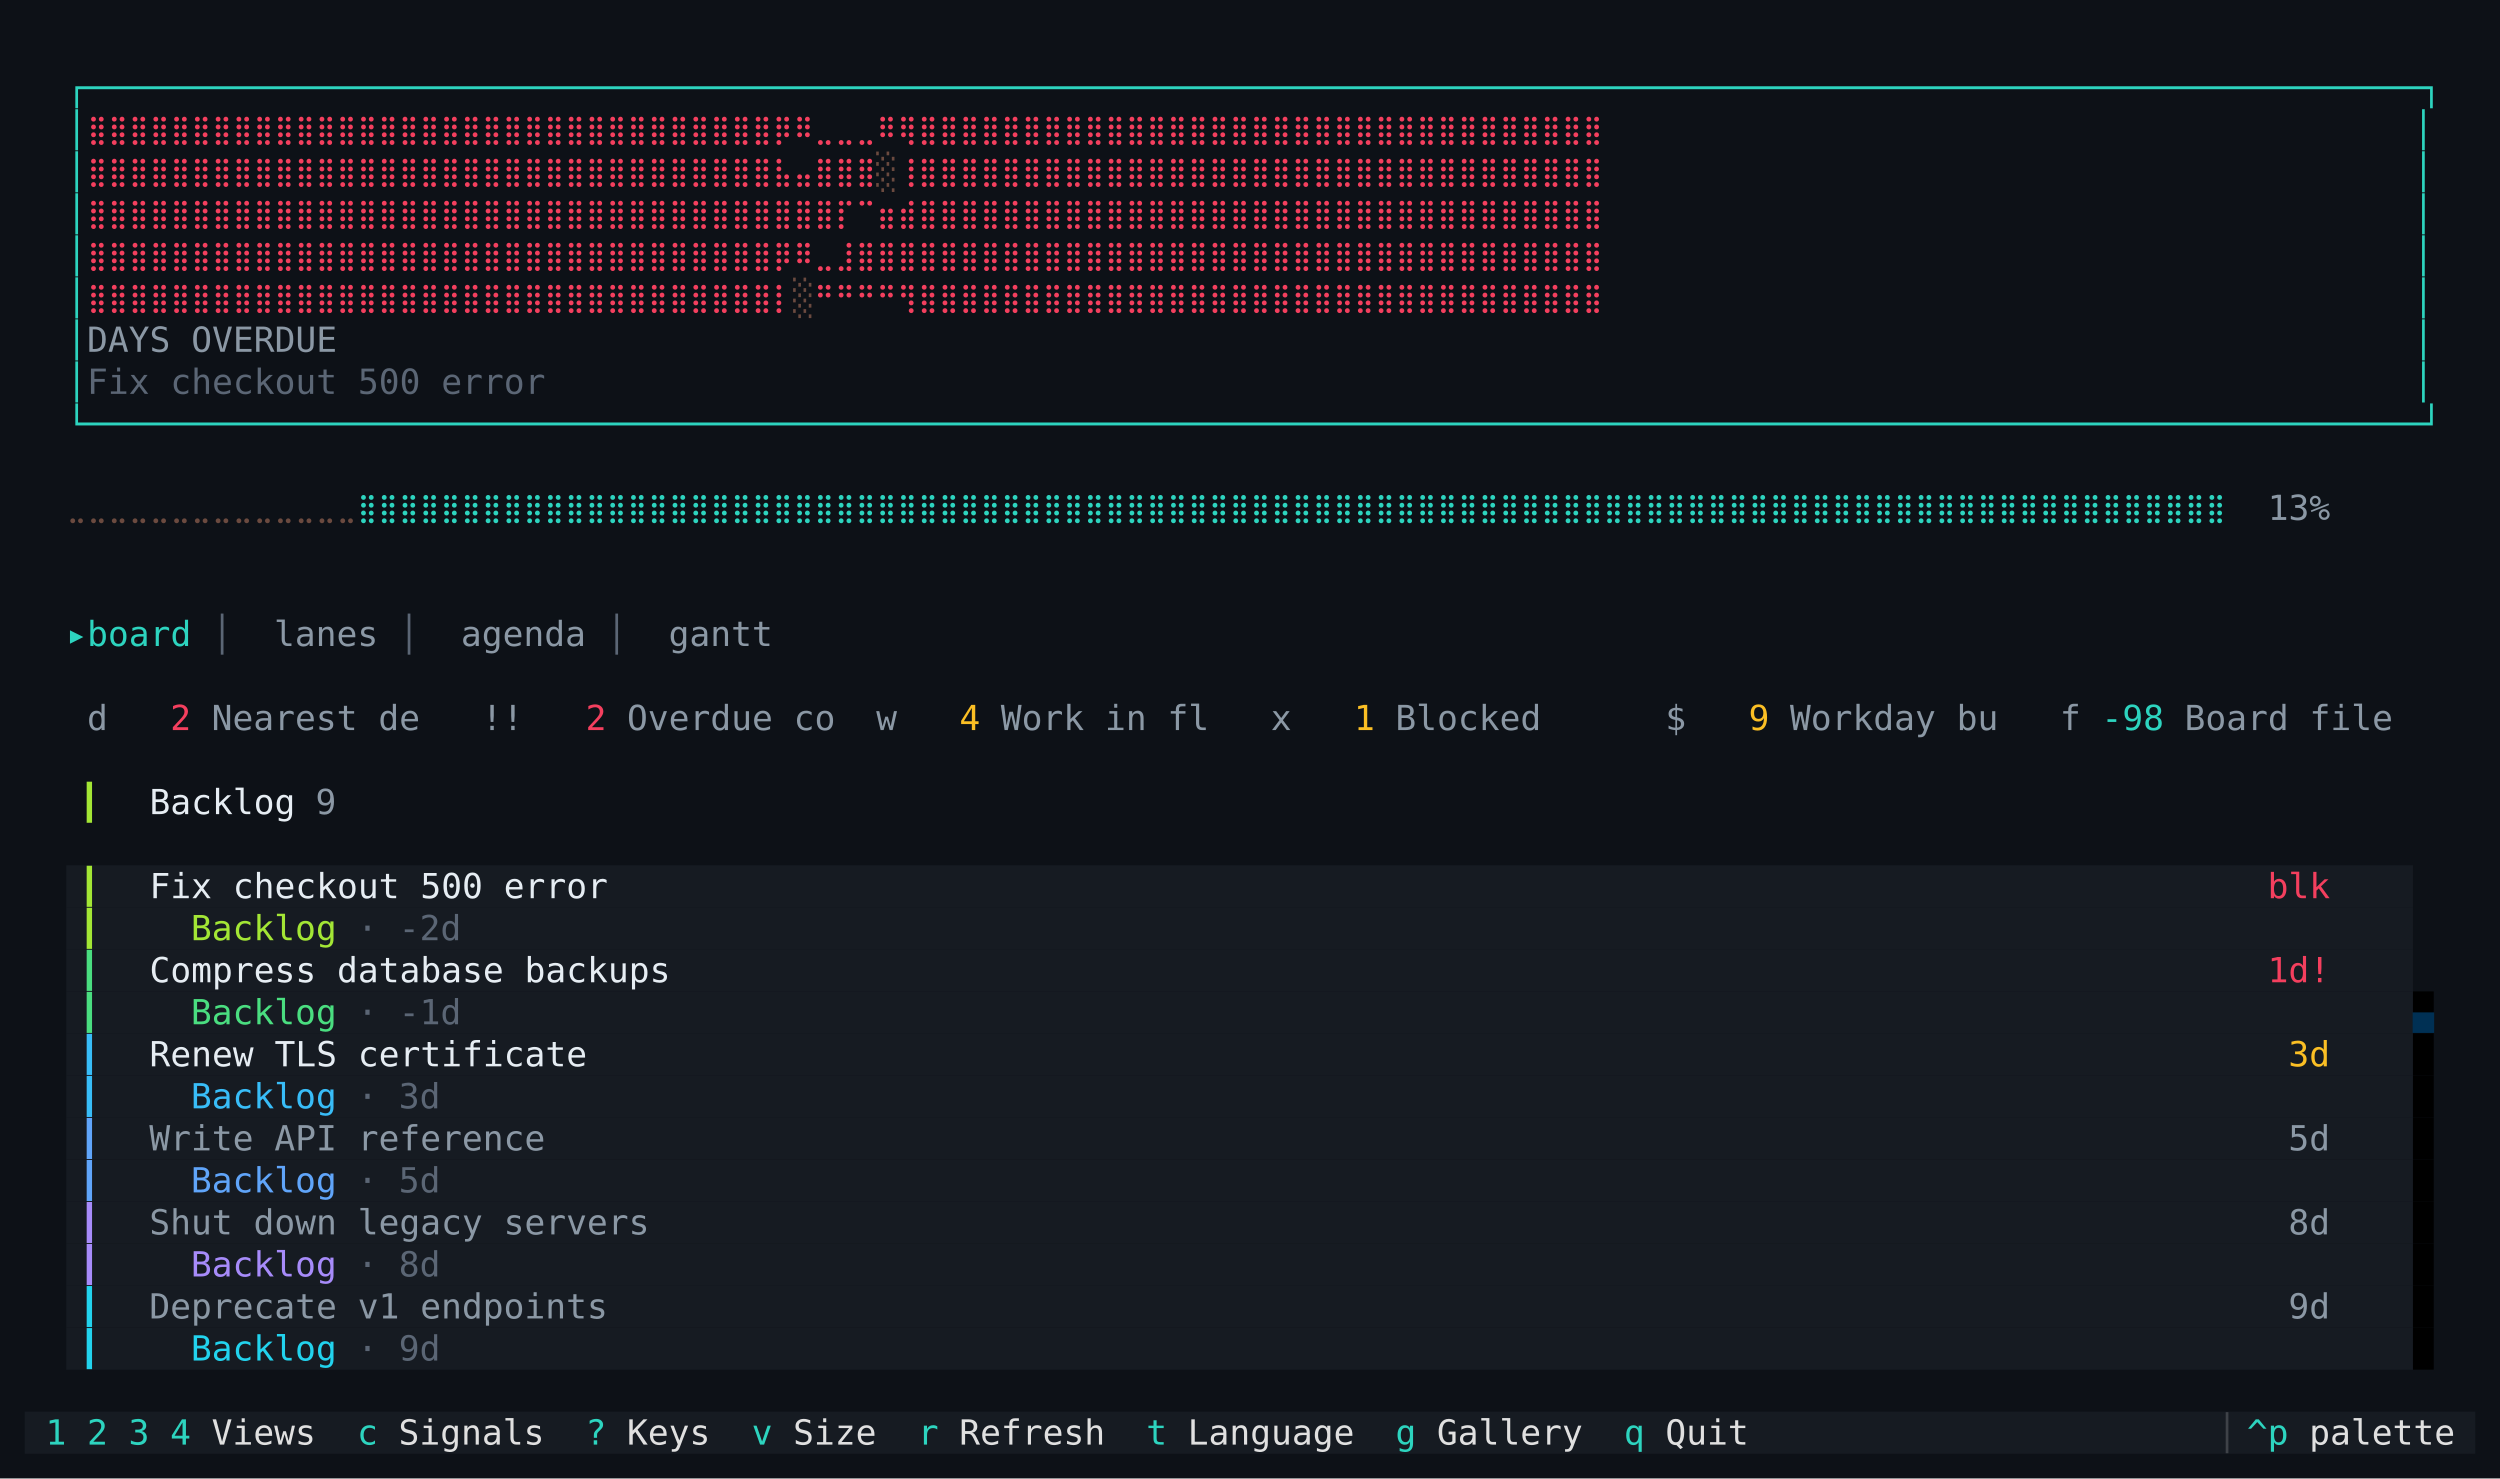
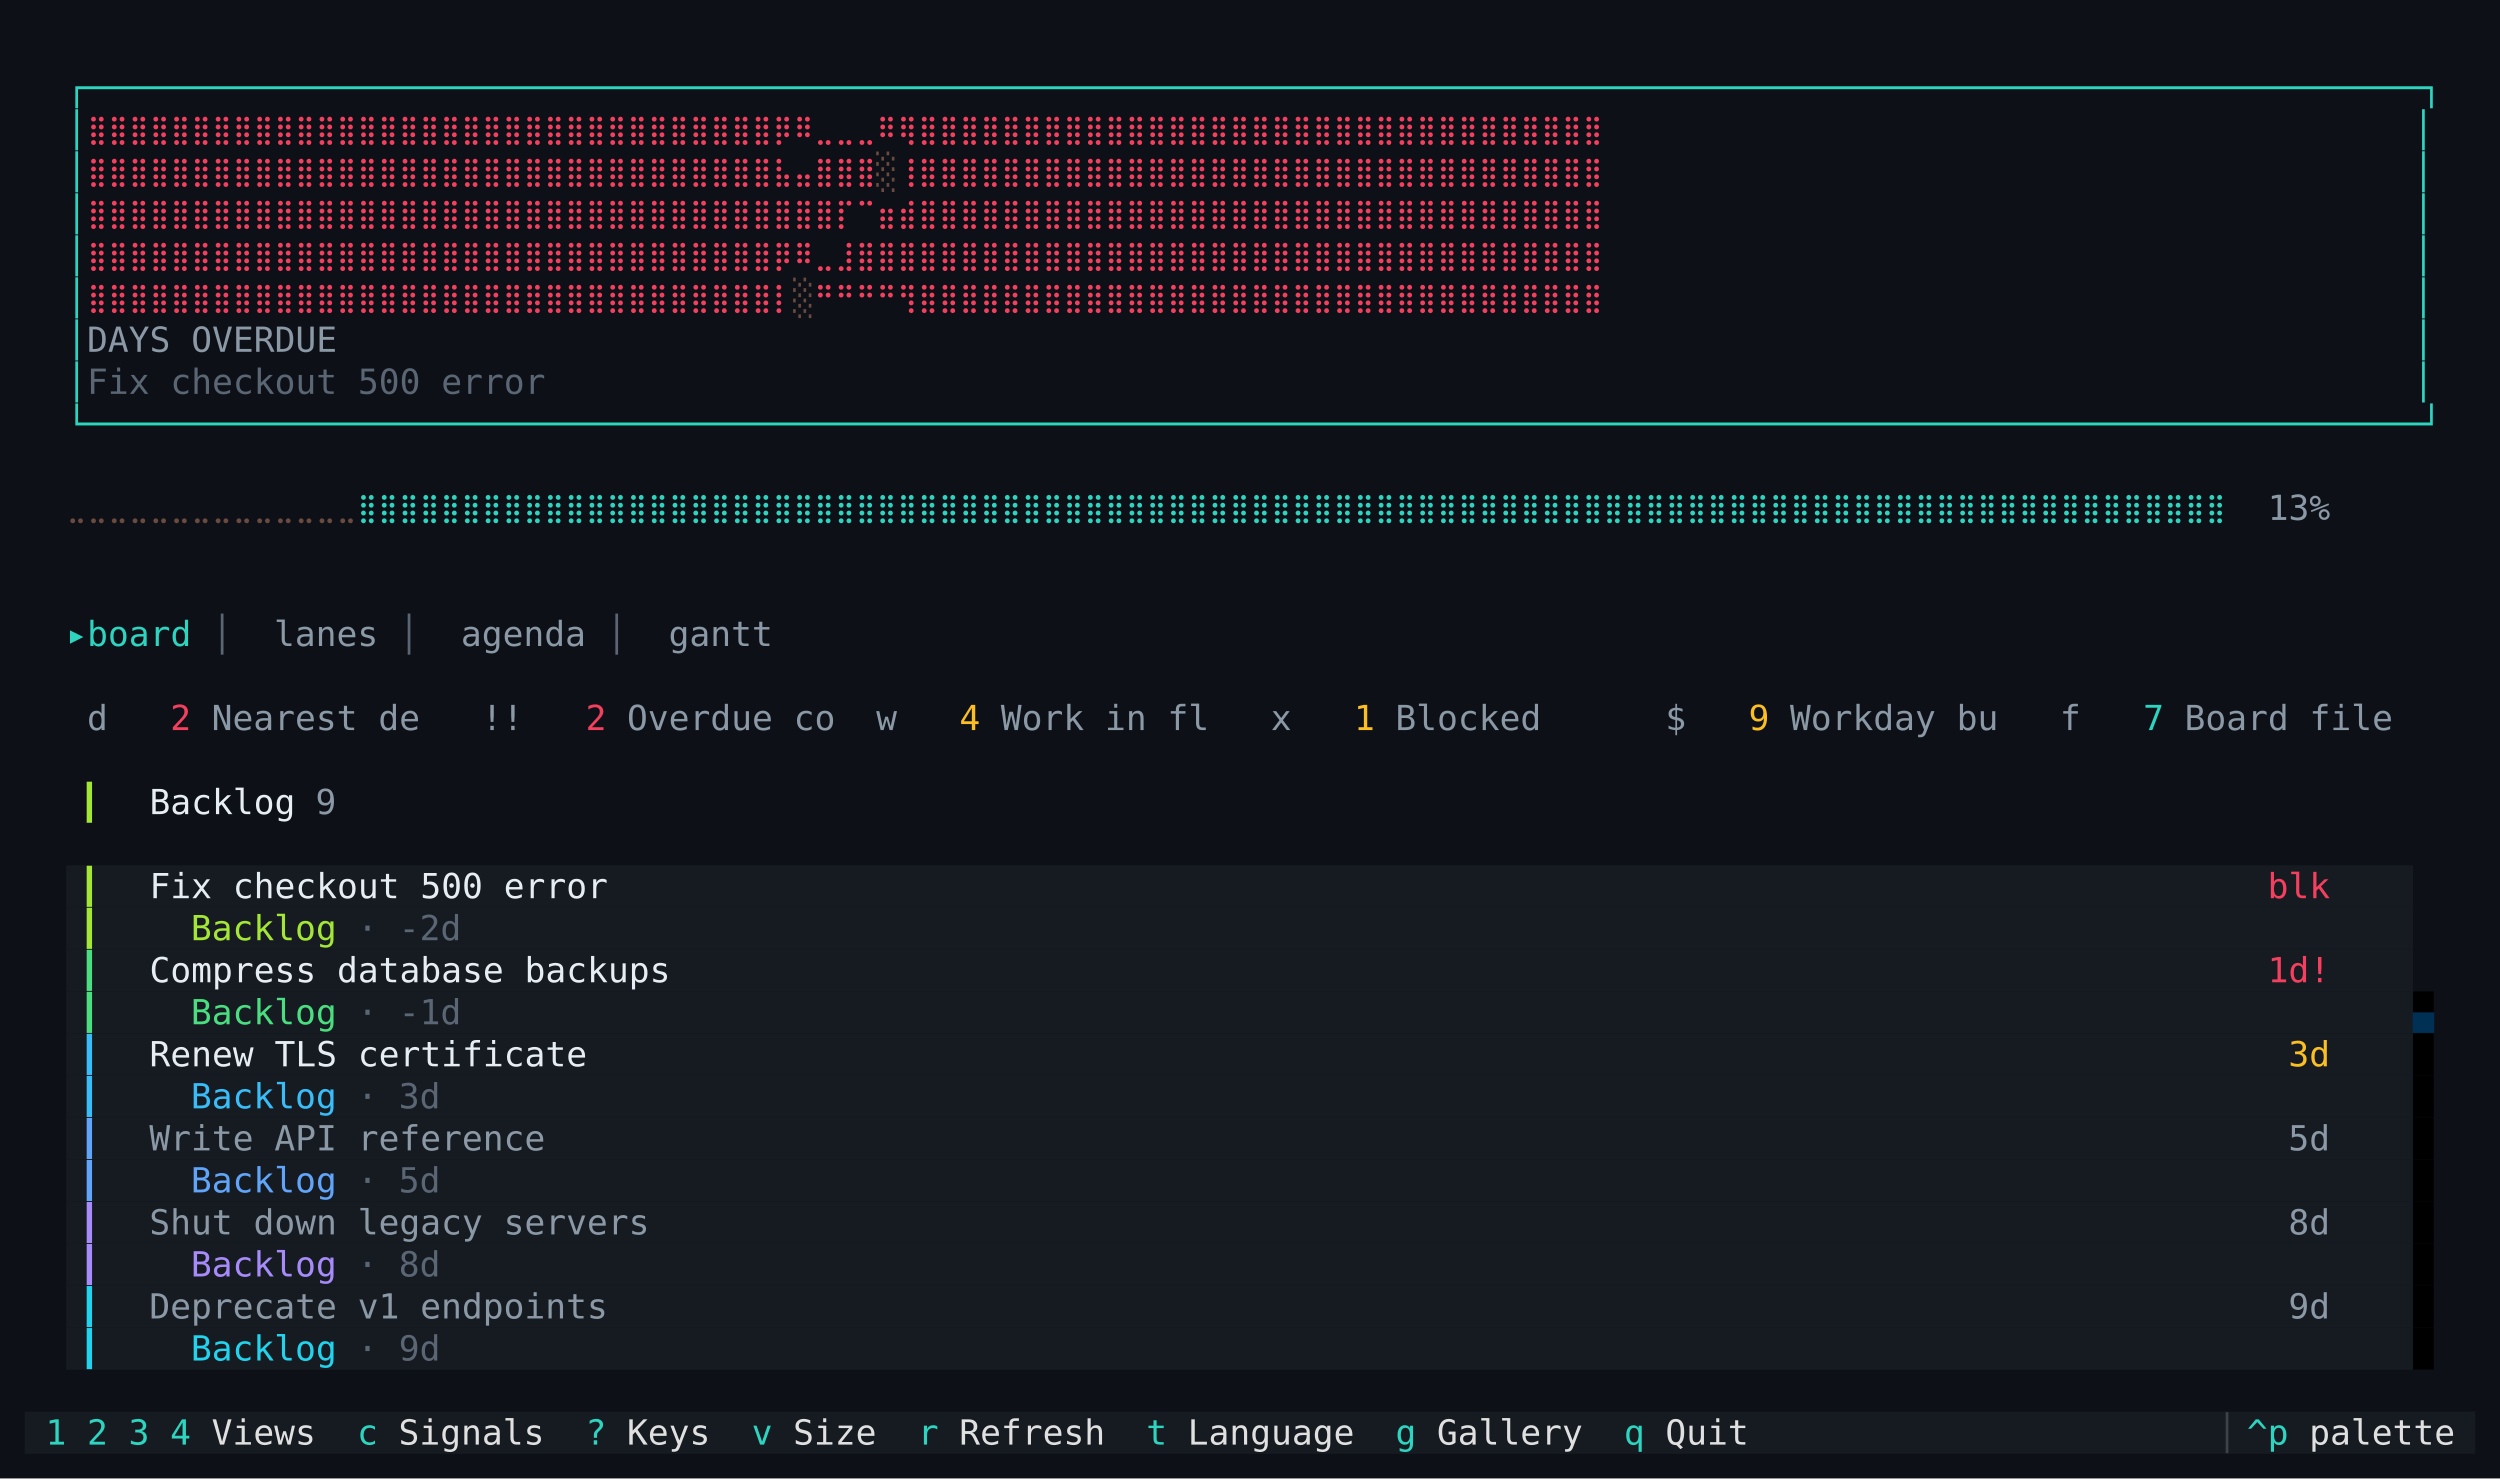
<svg xmlns="http://www.w3.org/2000/svg" viewBox="0 0 1011.2 598.0" role="img" aria-label="taskboard · prism · board">
  <rect width="1011.2" height="598.0" fill="#0d1117" />
  <g font-family="ui-monospace,SFMono-Regular,'DejaVu Sans Mono','Cascadia Mono',Menlo,Consolas,'Liberation Mono',monospace" font-size="14.0" xml:space="preserve" style="white-space:pre;font-variant-ligatures:none">
    <text x="26.8" y="40.3" fill="#2dd4bf">┌────────────────────────────────────────────────────────────────────────────────────────────────────────────────┐</text>
    <text x="26.8" y="57.3" fill="#2dd4bf">│</text>
    <text x="35.2" y="57.3" fill="#f43f5e">⣿⣿⣿⣿⣿⣿⣿⣿⣿⣿⣿⣿⣿⣿⣿⣿⣿⣿⣿⣿⣿⣿⣿⣿⣿⣿⣿⣿⣿⣿⣿⣿⣿⡿⠿⣀⣀⣀⠿⢿⣿⣿⣿⣿⣿⣿⣿⣿⣿⣿⣿⣿⣿⣿⣿⣿⣿⣿⣿⣿⣿⣿⣿⣿⣿⣿⣿⣿⣿⣿⣿⣿⣿</text>
    <text x="976.0" y="57.3" fill="#2dd4bf">│</text>
    <text x="26.8" y="74.3" fill="#2dd4bf">│</text>
    <text x="35.2" y="74.3" fill="#f43f5e">⣿⣿⣿⣿⣿⣿⣿⣿⣿⣿⣿⣿⣿⣿⣿⣿⣿⣿⣿⣿⣿⣿⣿⣿⣿⣿⣿⣿⣿⣿⣿⣿⣿⣧⣤⣿⣿⣿</text>
    <text x="354.4" y="74.3" fill="#6b4a3f">░</text>
    <text x="362.8" y="74.3" fill="#f43f5e">⢸⣿⣿⣿⣿⣿⣿⣿⣿⣿⣿⣿⣿⣿⣿⣿⣿⣿⣿⣿⣿⣿⣿⣿⣿⣿⣿⣿⣿⣿⣿⣿⣿⣿</text>
    <text x="976.0" y="74.3" fill="#2dd4bf">│</text>
    <text x="26.8" y="91.3" fill="#2dd4bf">│</text>
    <text x="35.2" y="91.3" fill="#f43f5e">⣿⣿⣿⣿⣿⣿⣿⣿⣿⣿⣿⣿⣿⣿⣿⣿⣿⣿⣿⣿⣿⣿⣿⣿⣿⣿⣿⣿⣿⣿⣿⣿⣿⣿⣿⣿⡏⠉⣶⣾⣿⣿⣿⣿⣿⣿⣿⣿⣿⣿⣿⣿⣿⣿⣿⣿⣿⣿⣿⣿⣿⣿⣿⣿⣿⣿⣿⣿⣿⣿⣿⣿⣿</text>
    <text x="976.0" y="91.3" fill="#2dd4bf">│</text>
    <text x="26.8" y="108.3" fill="#2dd4bf">│</text>
    <text x="35.2" y="108.3" fill="#f43f5e">⣿⣿⣿⣿⣿⣿⣿⣿⣿⣿⣿⣿⣿⣿⣿⣿⣿⣿⣿⣿⣿⣿⣿⣿⣿⣿⣿⣿⣿⣿⣿⣿⣿⡿⠿⣀⣸⣿⣿⣿⣿⣿⣿⣿⣿⣿⣿⣿⣿⣿⣿⣿⣿⣿⣿⣿⣿⣿⣿⣿⣿⣿⣿⣿⣿⣿⣿⣿⣿⣿⣿⣿⣿</text>
    <text x="976.0" y="108.3" fill="#2dd4bf">│</text>
    <text x="26.8" y="125.3" fill="#2dd4bf">│</text>
    <text x="35.2" y="125.3" fill="#f43f5e">⣿⣿⣿⣿⣿⣿⣿⣿⣿⣿⣿⣿⣿⣿⣿⣿⣿⣿⣿⣿⣿⣿⣿⣿⣿⣿⣿⣿⣿⣿⣿⣿⣿⡇</text>
    <text x="320.8" y="125.3" fill="#6b4a3f">░</text>
    <text x="329.2" y="125.3" fill="#f43f5e">⠛⠛⠛⠛⢻⣿⣿⣿⣿⣿⣿⣿⣿⣿⣿⣿⣿⣿⣿⣿⣿⣿⣿⣿⣿⣿⣿⣿⣿⣿⣿⣿⣿⣿⣿⣿⣿⣿</text>
    <text x="976.0" y="125.3" fill="#2dd4bf">│</text>
    <text x="26.8" y="142.3" fill="#2dd4bf">│</text>
    <text x="35.2" y="142.3" fill="#8b98a5">DAYS OVERDUE</text>
    <text x="976.0" y="142.3" fill="#2dd4bf">│</text>
    <text x="26.8" y="159.3" fill="#2dd4bf">│</text>
    <text x="35.2" y="159.3" fill="#5b6675">Fix checkout 500 error</text>
    <text x="976.0" y="159.3" fill="#2dd4bf">│</text>
    <text x="26.8" y="176.3" fill="#2dd4bf">└────────────────────────────────────────────────────────────────────────────────────────────────────────────────┘</text>
    <text x="26.8" y="210.3" fill="#6b4a3f">⣀⣀⣀⣀⣀⣀⣀⣀⣀⣀⣀⣀⣀⣀</text>
    <text x="144.4" y="210.3" fill="#2dd4bf">⣿⣿⣿⣿⣿⣿⣿⣿⣿⣿⣿⣿⣿⣿⣿⣿⣿⣿⣿⣿⣿⣿⣿⣿⣿⣿⣿⣿⣿⣿⣿⣿⣿⣿⣿⣿⣿⣿⣿⣿⣿⣿⣿⣿⣿⣿⣿⣿⣿⣿⣿⣿⣿⣿⣿⣿⣿⣿⣿⣿⣿⣿⣿⣿⣿⣿⣿⣿⣿⣿⣿⣿⣿⣿⣿⣿⣿⣿⣿⣿⣿⣿⣿⣿⣿⣿⣿⣿⣿⣿</text>
    <text x="908.8" y="210.3" fill="#8b98a5"> 13%</text>
    <text x="26.8" y="261.3" fill="#2dd4bf">▸board</text>
    <text x="77.2" y="261.3" fill="#5b6675"> │ </text>
    <text x="102.4" y="261.3" fill="#8b98a5"> lanes</text>
    <text x="152.8" y="261.3" fill="#5b6675"> │ </text>
    <text x="178.0" y="261.3" fill="#8b98a5"> agenda</text>
    <text x="236.8" y="261.3" fill="#5b6675"> │ </text>
    <text x="262.0" y="261.3" fill="#8b98a5"> gantt</text>
    <text x="35.2" y="295.3" fill="#8b98a5">d</text>
    <text x="52.0" y="295.3" fill="#f43f5e">  2</text>
    <text x="85.6" y="295.3" fill="#8b98a5">Nearest de</text>
    <text x="194.8" y="295.3" fill="#8b98a5">!!</text>
    <text x="220.0" y="295.3" fill="#f43f5e">  2</text>
    <text x="253.6" y="295.3" fill="#8b98a5">Overdue co</text>
    <text x="354.4" y="295.3" fill="#8b98a5">w</text>
    <text x="371.2" y="295.3" fill="#fbbf24">  4</text>
    <text x="404.8" y="295.3" fill="#8b98a5">Work in fl</text>
    <text x="514.0" y="295.3" fill="#8b98a5">x</text>
    <text x="530.8" y="295.3" fill="#fbbf24">  1</text>
    <text x="564.4" y="295.3" fill="#8b98a5">Blocked</text>
    <text x="673.6" y="295.3" fill="#8b98a5">$</text>
    <text x="690.4" y="295.3" fill="#fbbf24">  9</text>
    <text x="724.0" y="295.3" fill="#8b98a5">Workday bu</text>
    <text x="833.2" y="295.3" fill="#8b98a5">f</text>
-     <text x="850.0" y="295.3" fill="#2dd4bf">-98</text>
+     <text x="850.0" y="295.3" fill="#2dd4bf">  7</text>
    <text x="883.6" y="295.3" fill="#8b98a5">Board file</text>
    <text x="35.2" y="329.3" fill="#a3e635">▎</text>
    <text x="43.6" y="329.3" fill="#e6edf3">  Backlog </text>
    <text x="127.6" y="329.3" fill="#8b98a5">9</text>
    <rect x="26.8" y="350.0" width="949.2" height="17.0" fill="#161b22" />
    <text x="35.2" y="363.3" fill="#a3e635">▎</text>
    <text x="43.6" y="363.3" fill="#e6edf3">  Fix checkout 500 error                                                                                </text>
    <text x="917.2" y="363.3" fill="#f43f5e">blk</text>
    <rect x="26.8" y="367.0" width="949.2" height="17.0" fill="#161b22" />
    <text x="35.2" y="380.3" fill="#a3e635">▎</text>
    <text x="77.2" y="380.3" fill="#a3e635">Backlog</text>
    <text x="136.0" y="380.3" fill="#5b6675"> · -2d</text>
    <rect x="26.8" y="384.0" width="949.2" height="17.0" fill="#161b22" />
    <text x="35.2" y="397.3" fill="#4ade80">▎</text>
    <text x="43.6" y="397.3" fill="#e6edf3">  Compress database backups                                                                             </text>
    <text x="917.2" y="397.3" fill="#f43f5e">1d!</text>
    <rect x="26.8" y="401.0" width="949.2" height="17.0" fill="#161b22" />
    <rect x="976.0" y="401.0" width="8.4" height="17.0" fill="#000000" />
    <text x="35.2" y="414.3" fill="#4ade80">▎</text>
    <text x="77.2" y="414.3" fill="#4ade80">Backlog</text>
    <text x="136.0" y="414.3" fill="#5b6675"> · -1d</text>
    <text x="976.0" y="414.3" fill="#003054">▄</text>
    <rect x="26.8" y="418.0" width="949.2" height="17.0" fill="#161b22" />
    <rect x="976.0" y="418.0" width="8.4" height="17.0" fill="#000000" />
    <text x="35.2" y="431.3" fill="#38bdf8">▎</text>
    <text x="43.6" y="431.3" fill="#e6edf3">  Renew TLS certificate                                                                                  </text>
    <text x="925.6" y="431.3" fill="#fbbf24">3d</text>
    <rect x="26.8" y="435.0" width="949.2" height="17.0" fill="#161b22" />
    <rect x="976.0" y="435.0" width="8.4" height="17.0" fill="#000000" />
    <text x="35.2" y="448.3" fill="#38bdf8">▎</text>
    <text x="77.2" y="448.3" fill="#38bdf8">Backlog</text>
    <text x="136.0" y="448.3" fill="#5b6675"> · 3d</text>
    <rect x="26.8" y="452.0" width="949.2" height="17.0" fill="#161b22" />
    <rect x="976.0" y="452.0" width="8.4" height="17.0" fill="#000000" />
    <text x="35.2" y="465.3" fill="#60a5fa">▎</text>
    <text x="60.4" y="465.3" fill="#8b98a5">Write API reference</text>
    <text x="925.6" y="465.3" fill="#8b98a5">5d</text>
    <rect x="26.8" y="469.0" width="949.2" height="17.0" fill="#161b22" />
    <rect x="976.0" y="469.0" width="8.4" height="17.0" fill="#000000" />
    <text x="35.2" y="482.3" fill="#60a5fa">▎</text>
    <text x="77.2" y="482.3" fill="#60a5fa">Backlog</text>
    <text x="136.0" y="482.3" fill="#5b6675"> · 5d</text>
    <rect x="26.8" y="486.0" width="949.2" height="17.0" fill="#161b22" />
    <rect x="976.0" y="486.0" width="8.4" height="17.0" fill="#000000" />
    <text x="35.2" y="499.3" fill="#a78bfa">▎</text>
    <text x="60.4" y="499.3" fill="#8b98a5">Shut down legacy servers</text>
    <text x="925.6" y="499.3" fill="#8b98a5">8d</text>
    <rect x="26.8" y="503.0" width="949.2" height="17.0" fill="#161b22" />
    <rect x="976.0" y="503.0" width="8.4" height="17.0" fill="#000000" />
    <text x="35.2" y="516.3" fill="#a78bfa">▎</text>
    <text x="77.2" y="516.3" fill="#a78bfa">Backlog</text>
    <text x="136.0" y="516.3" fill="#5b6675"> · 8d</text>
    <rect x="26.8" y="520.0" width="949.2" height="17.0" fill="#161b22" />
    <rect x="976.0" y="520.0" width="8.4" height="17.0" fill="#000000" />
    <text x="35.2" y="533.3" fill="#22d3ee">▎</text>
    <text x="60.4" y="533.3" fill="#8b98a5">Deprecate v1 endpoints</text>
    <text x="925.6" y="533.3" fill="#8b98a5">9d</text>
    <rect x="26.8" y="537.0" width="949.2" height="17.0" fill="#161b22" />
    <rect x="976.0" y="537.0" width="8.4" height="17.0" fill="#000000" />
    <text x="35.2" y="550.3" fill="#22d3ee">▎</text>
    <text x="77.2" y="550.3" fill="#22d3ee">Backlog</text>
    <text x="136.0" y="550.3" fill="#5b6675"> · 9d</text>
    <rect x="10.0" y="571.0" width="991.2" height="17.0" fill="#161b22" />
    <text x="18.4" y="584.3" fill="#2dd4bf">1</text>
    <text x="35.2" y="584.3" fill="#2dd4bf">2</text>
    <text x="52.0" y="584.3" fill="#2dd4bf">3</text>
    <text x="68.8" y="584.3" fill="#2dd4bf">4</text>
    <text x="85.6" y="584.3" fill="#e0e0e0">Views</text>
    <text x="136.0" y="584.3" fill="#2dd4bf"> c </text>
    <text x="161.2" y="584.3" fill="#e0e0e0">Signals </text>
    <text x="228.4" y="584.3" fill="#2dd4bf"> ? </text>
    <text x="253.6" y="584.3" fill="#e0e0e0">Keys </text>
    <text x="295.6" y="584.3" fill="#2dd4bf"> v </text>
    <text x="320.8" y="584.3" fill="#e0e0e0">Size </text>
    <text x="362.8" y="584.3" fill="#2dd4bf"> r </text>
    <text x="388.0" y="584.3" fill="#e0e0e0">Refresh </text>
    <text x="455.2" y="584.3" fill="#2dd4bf"> t </text>
    <text x="480.4" y="584.3" fill="#e0e0e0">Language </text>
    <text x="556.0" y="584.3" fill="#2dd4bf"> g </text>
    <text x="581.2" y="584.3" fill="#e0e0e0">Gallery </text>
    <text x="648.4" y="584.3" fill="#2dd4bf"> q </text>
    <text x="673.6" y="584.3" fill="#e0e0e0">Quit </text>
    <text x="900.4" y="584.3" fill="#3e4248">▏</text>
    <text x="908.8" y="584.3" fill="#2dd4bf">^p</text>
    <text x="925.6" y="584.3" fill="#e0e0e0"> palette</text>
  </g>
</svg>
